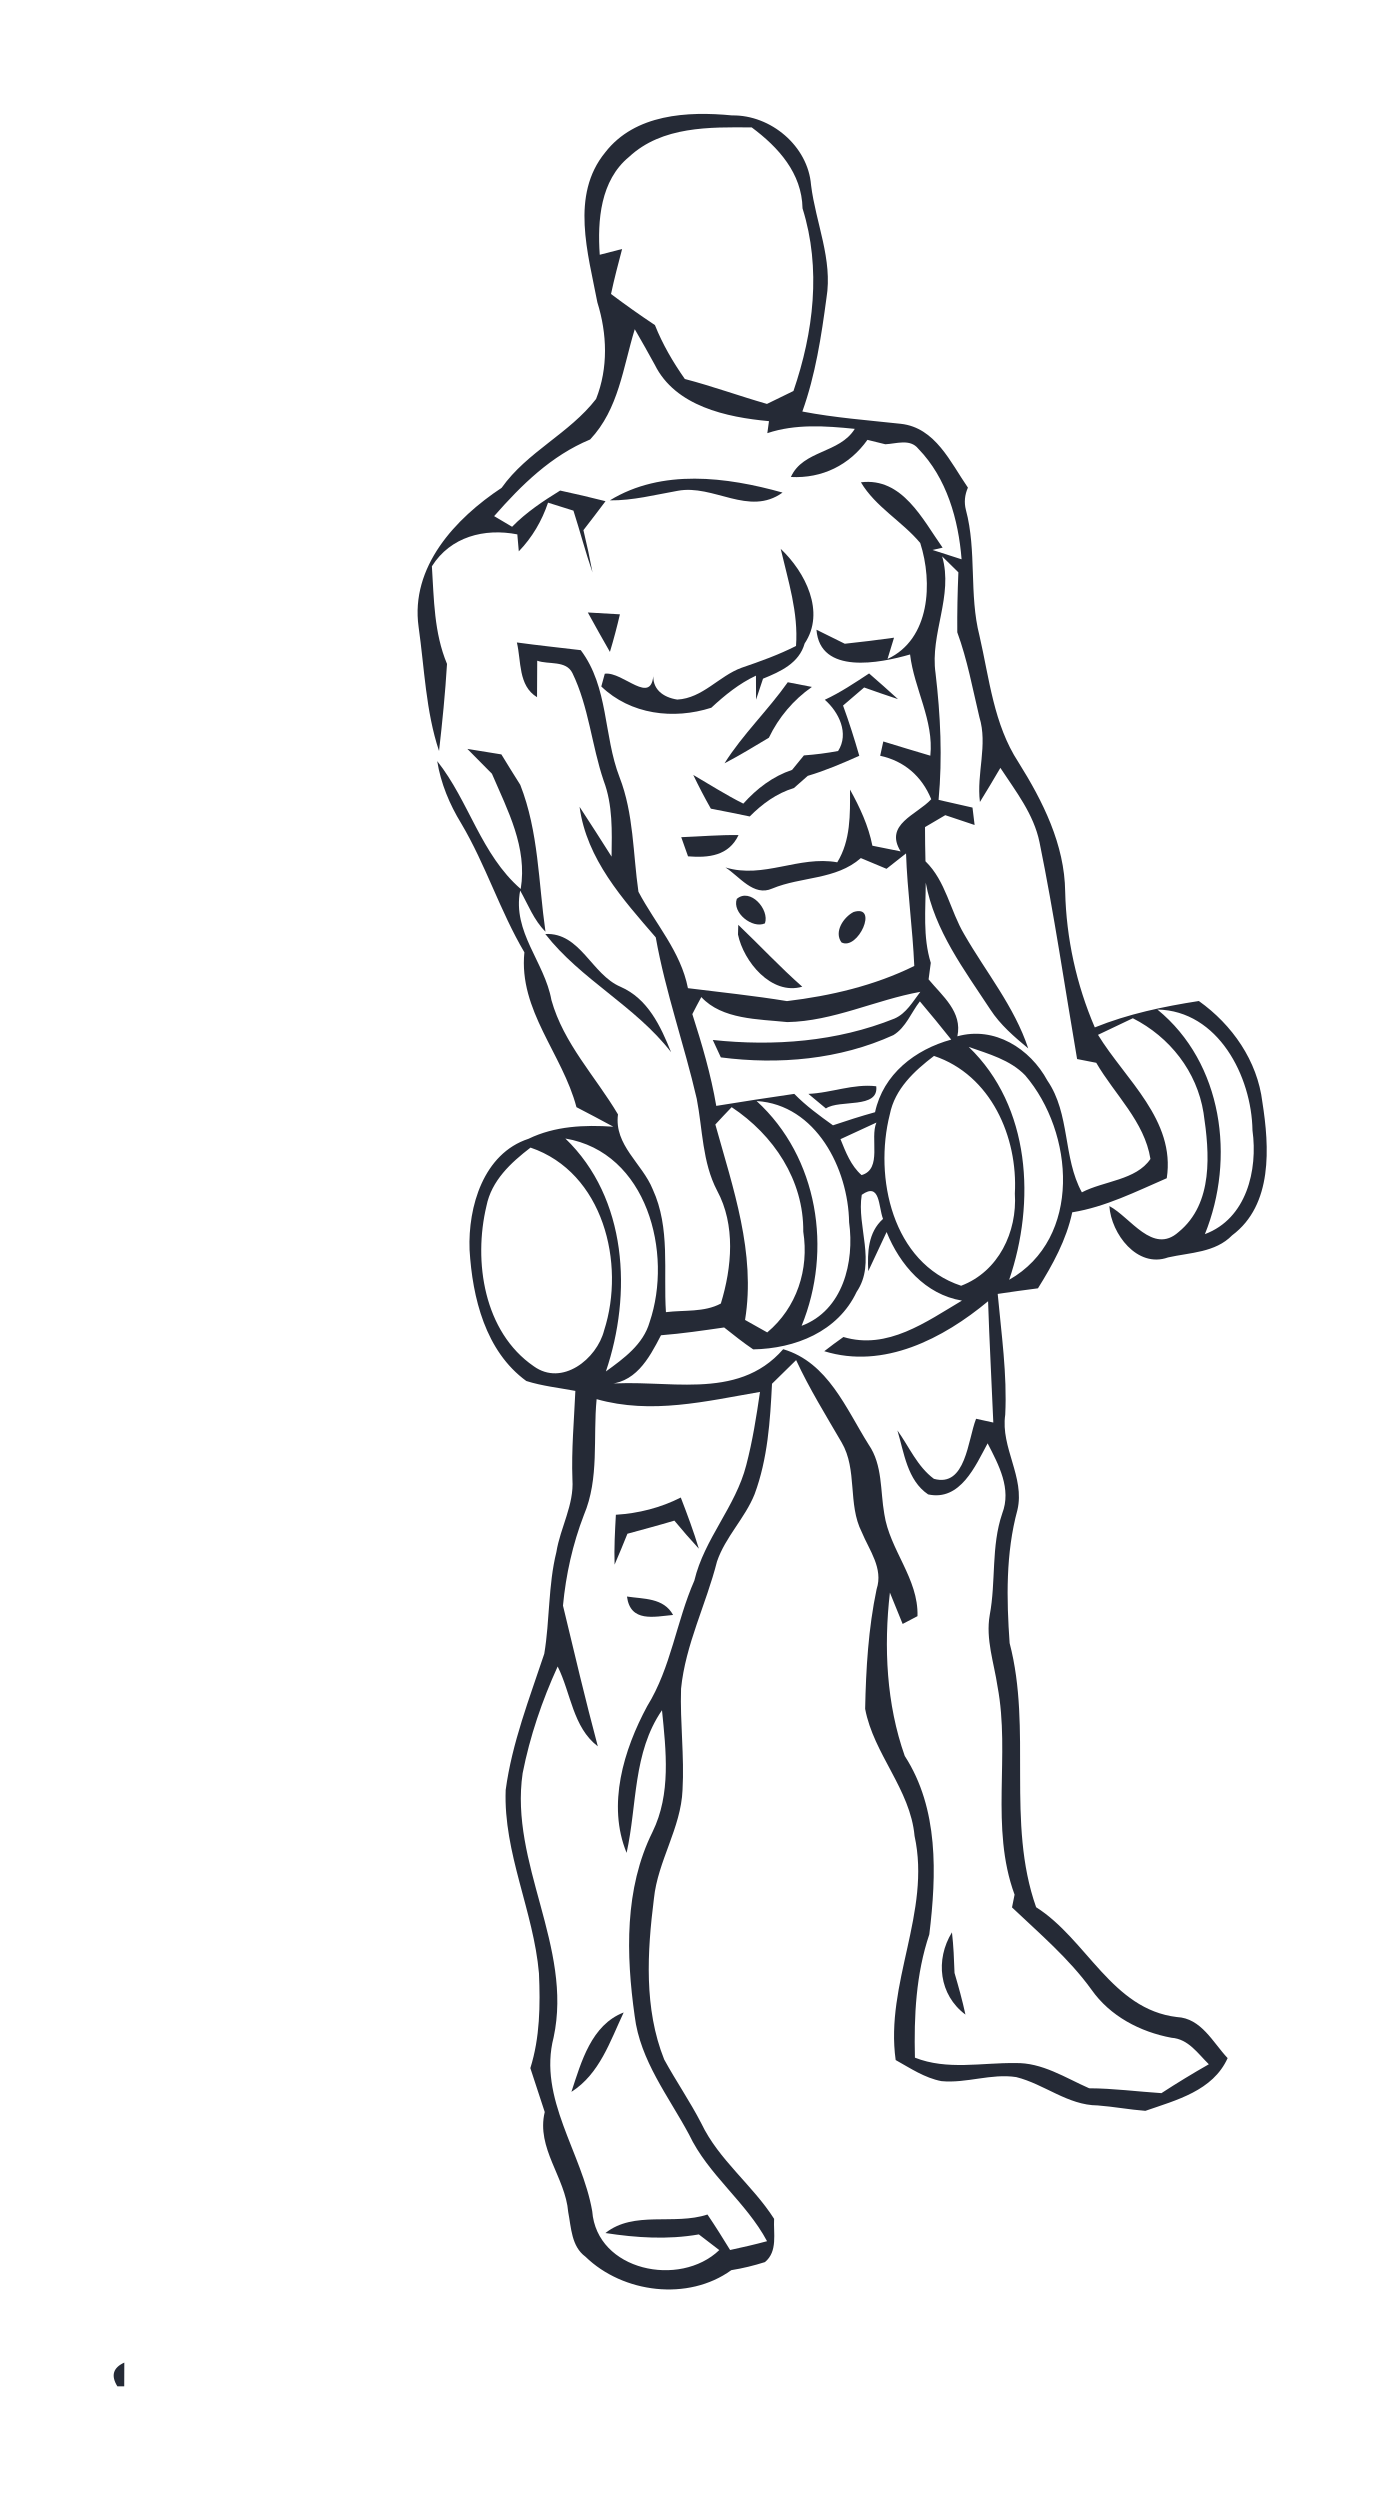
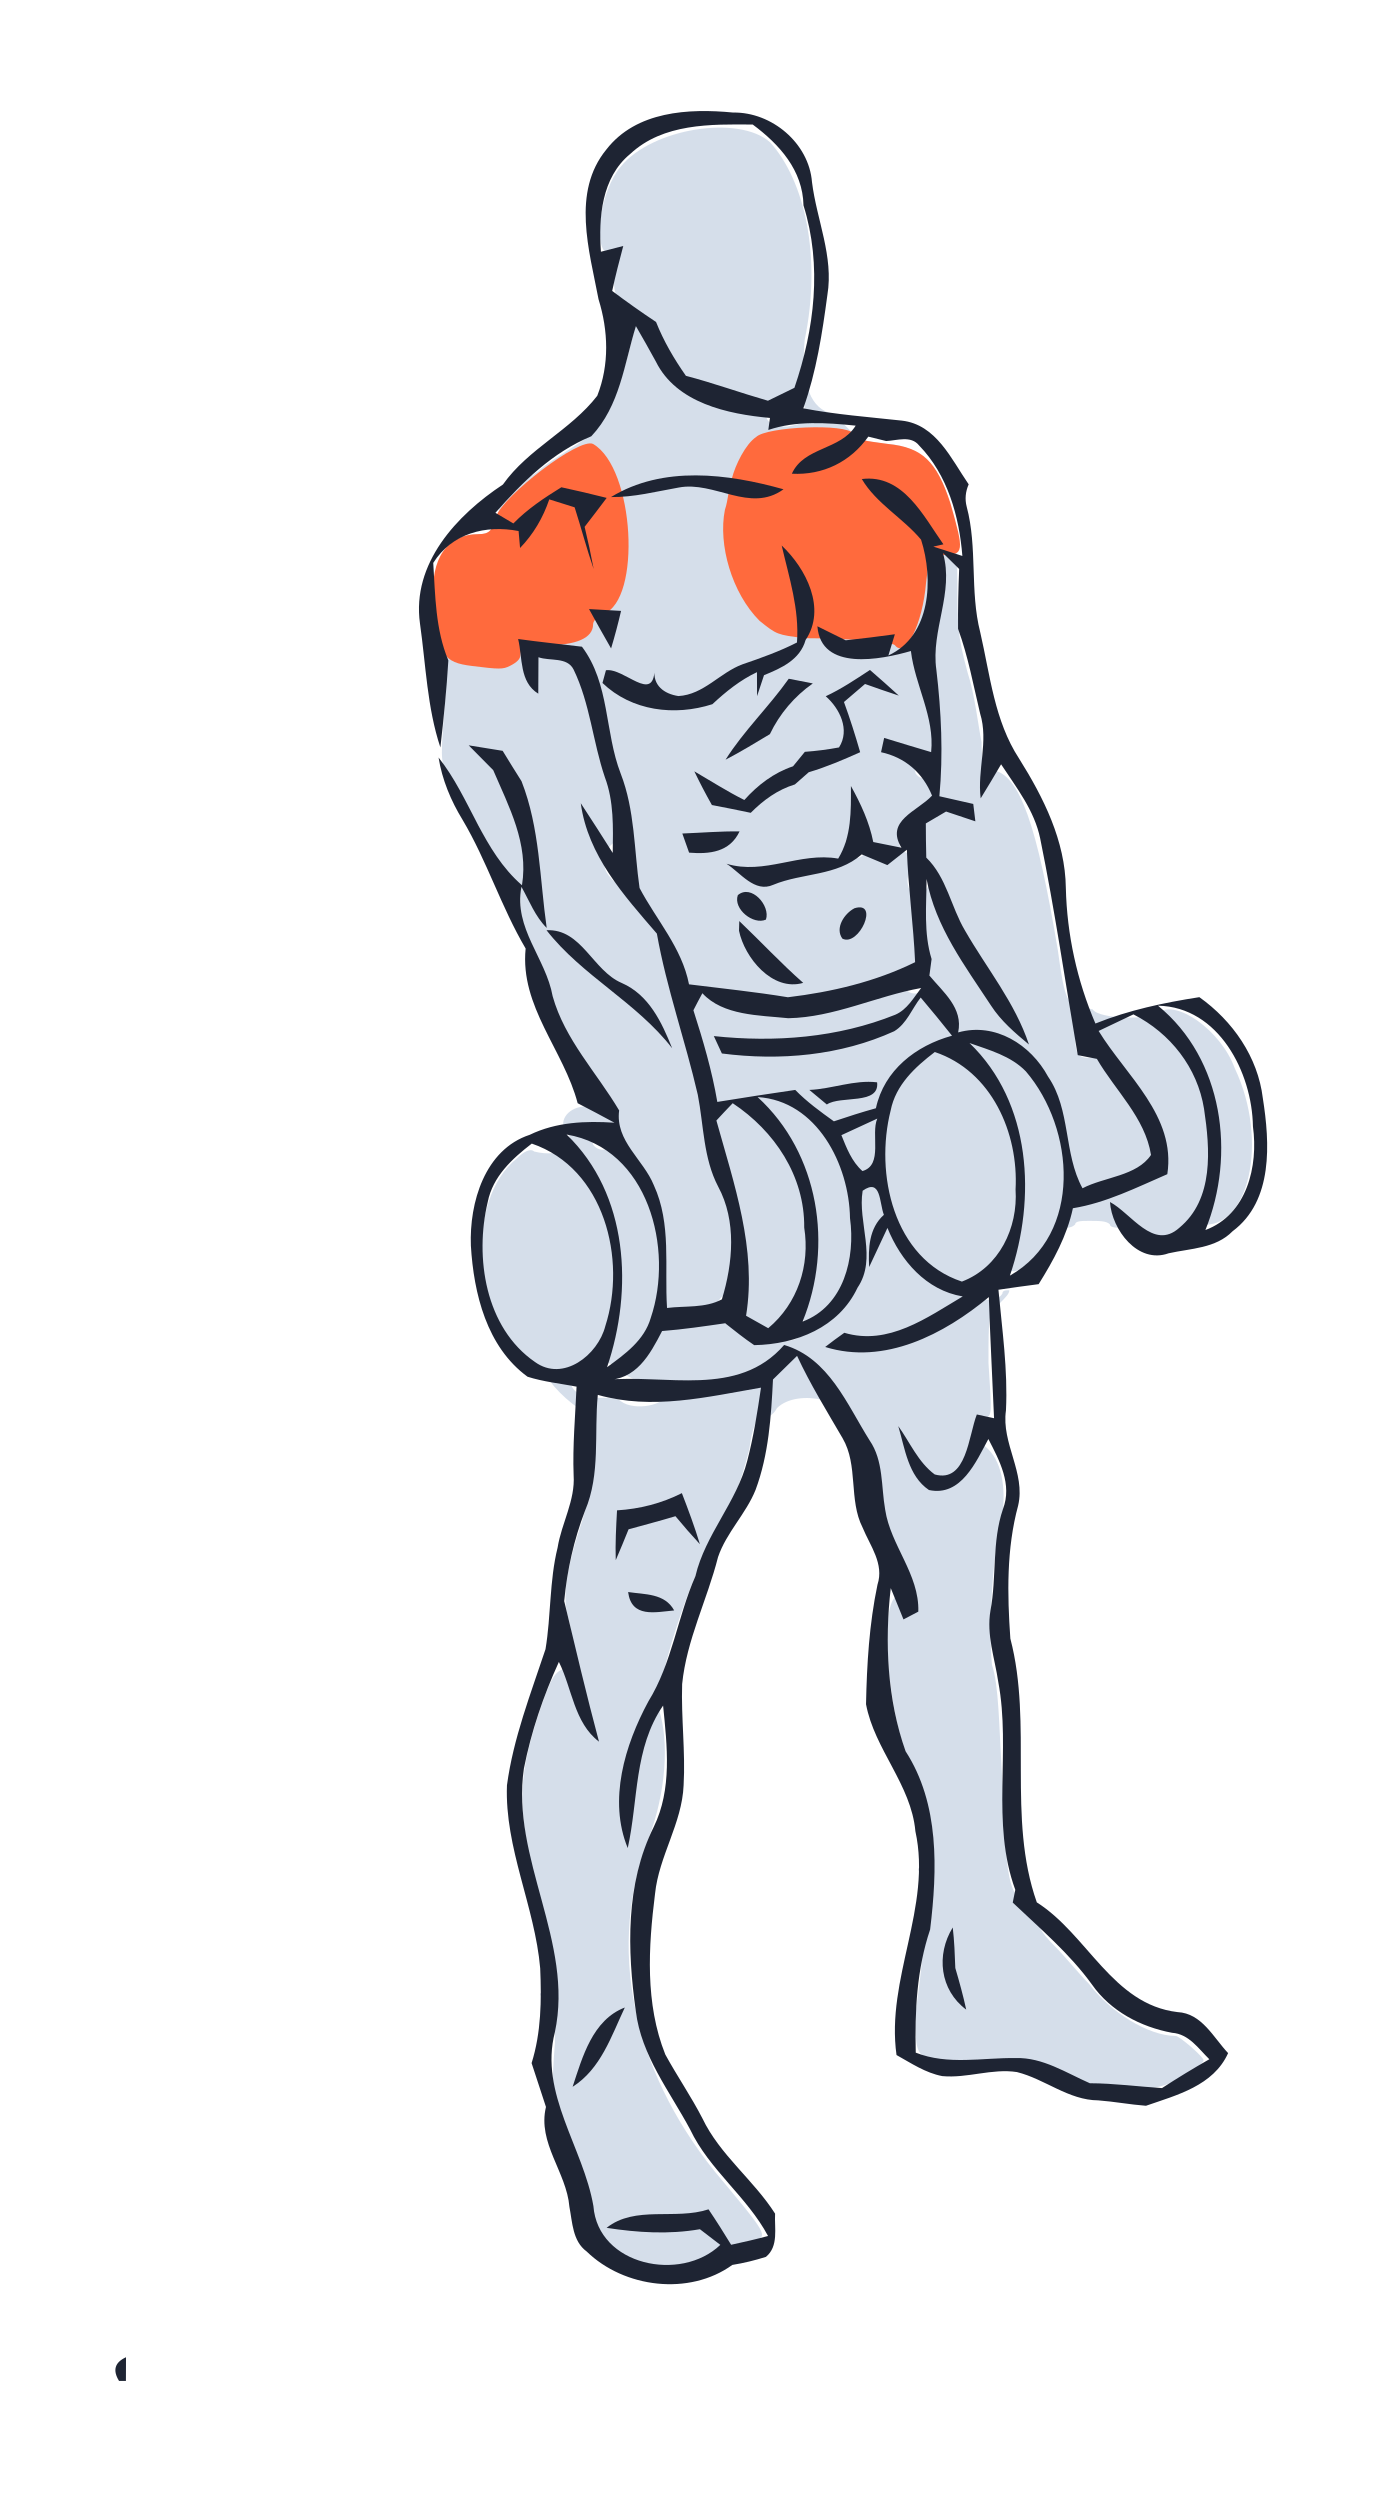
- <svg xmlns="http://www.w3.org/2000/svg" viewBox="-11.8 14.7 150.6 272.7">
-   <g fill="#252A36">
-     <path d="M54.22 31.32c3.25-4.19 8.98-4.5 13.84-4.03 4.21-.07 8.28 3.34 8.61 7.6.51 4.12 2.38 8.11 1.68 12.32-.56 4.18-1.2 8.39-2.63 12.38 3.55.68 7.16.95 10.75 1.34 3.77.42 5.41 4.21 7.31 6.96-.35.8-.43 1.61-.22 2.43 1.2 4.49.33 9.22 1.48 13.72 1.08 4.68 1.55 9.67 4.24 13.79 2.67 4.26 5.05 8.99 5.11 14.14.12 5.08 1.22 10.12 3.23 14.8 3.64-1.47 7.49-2.28 11.35-2.88 3.64 2.59 6.39 6.53 6.93 11.03.77 4.89 1.15 11.21-3.3 14.53-1.84 1.89-4.58 1.87-6.99 2.41-3.36 1.21-6.2-2.58-6.4-5.6 2.3 1.21 4.74 5.35 7.55 2.83 3.82-3.12 3.38-8.62 2.72-13.01-.72-4.5-3.68-8.26-7.71-10.31-.95.45-2.85 1.36-3.8 1.81 3 4.9 8.47 9.3 7.5 15.64-3.35 1.45-6.67 3.13-10.31 3.72-.64 3.01-2.13 5.71-3.74 8.29-1.47.19-2.93.39-4.39.61.4 4.38 1.04 8.76.82 13.18-.52 3.59 2.17 6.81 1.33 10.39-1.28 4.72-1.19 9.68-.85 14.52 2.47 9.43-.38 19.54 2.89 28.81 5.54 3.51 8.26 11.14 15.36 11.98 2.66.13 3.91 2.76 5.53 4.48-1.61 3.57-5.6 4.58-8.97 5.75-1.75-.13-3.47-.46-5.21-.59-3.25-.02-5.82-2.33-8.88-3.09-2.73-.42-5.42.7-8.16.44-1.83-.35-3.39-1.41-4.99-2.3-1.17-8.34 3.88-16.14 2.06-24.44-.46-5.1-4.47-8.94-5.39-13.87.09-4.38.35-8.76 1.25-13.05.75-2.28-.8-4.24-1.62-6.23-1.55-3.05-.45-6.8-2.19-9.77-1.72-2.96-3.53-5.88-4.97-8.99-.87.86-1.75 1.73-2.63 2.58-.2 4.07-.47 8.2-1.9 12.05-1.05 2.62-3.19 4.66-4.1 7.34-1.18 4.66-3.44 9.05-3.92 13.87-.12 3.69.37 7.36.16 11.05-.17 4.16-2.7 7.74-3.12 11.85-.73 5.82-1.1 11.99 1.12 17.55 1.29 2.36 2.82 4.58 4.05 6.97 1.91 4 5.57 6.7 7.94 10.41-.09 1.58.42 3.55-1 4.72-1.2.38-2.42.68-3.67.88-4.7 3.4-11.81 2.52-15.91-1.47-1.54-1.13-1.55-3.18-1.88-4.87-.31-3.8-3.51-6.97-2.56-10.91-.52-1.6-1.05-3.19-1.57-4.79 1.05-3.33 1.09-6.88.94-10.34-.58-6.77-3.89-13.13-3.63-20 .69-5.13 2.59-9.98 4.21-14.86.61-3.67.42-7.46 1.32-11.09.43-2.68 1.94-5.15 1.75-7.92-.12-3.22.18-6.44.32-9.66-1.79-.34-3.62-.53-5.35-1.08-4.46-3.25-5.88-9.09-6.19-14.31-.18-4.69 1.51-10.5 6.43-12.11 2.89-1.4 6.1-1.53 9.25-1.32-1.34-.72-2.67-1.44-4.02-2.13-1.52-5.8-6.32-10.56-5.68-16.89-2.66-4.51-4.22-9.56-6.89-14.06-1.28-2.09-2.23-4.38-2.62-6.8 3.49 4.4 4.76 10.17 9.11 13.95.74-4.55-1.42-8.56-3.14-12.57-.89-.91-1.79-1.81-2.68-2.71l3.71.6c.68 1.11 1.36 2.22 2.06 3.32 2.01 5.12 1.98 10.65 2.75 16.02-1.27-1.26-1.9-2.97-2.76-4.49-.87 4.54 2.66 7.77 3.41 11.95 1.32 4.73 4.82 8.35 7.26 12.47-.44 3.35 2.65 5.35 3.79 8.17 1.94 4.22 1.15 8.93 1.44 13.4 2-.25 4.16.04 5.99-.94 1.21-3.95 1.62-8.57-.41-12.32-1.62-3.1-1.57-6.67-2.22-10.02-1.36-5.9-3.41-11.63-4.47-17.6-3.61-4.18-7.54-8.53-8.31-14.24 1.19 1.8 2.33 3.61 3.49 5.43.04-2.78.14-5.62-.86-8.27-1.31-3.86-1.62-8.06-3.41-11.75-.7-1.42-2.6-.9-3.84-1.35 0 .99-.01 2.98-.02 3.98-2.07-1.26-1.71-3.93-2.2-5.97 2.32.32 4.65.56 6.97.84 3.05 4.06 2.47 9.31 4.23 13.86 1.55 3.98 1.46 8.32 2.06 12.49 1.84 3.49 4.62 6.52 5.4 10.52 3.6.45 7.21.82 10.8 1.41 4.77-.57 9.55-1.69 13.89-3.83-.18-4.1-.76-8.17-.9-12.28l-2.13 1.68c-.93-.39-1.86-.78-2.8-1.17-2.72 2.39-6.48 2-9.66 3.32-2.04.92-3.58-1.33-5.11-2.3 4.15 1.27 8.01-1.31 12.2-.56 1.47-2.4 1.4-5.22 1.39-7.93 1.07 1.93 2.01 3.94 2.44 6.12.77.16 2.31.47 3.08.62-1.82-2.96 1.75-3.97 3.34-5.69-1.02-2.5-2.94-4.17-5.57-4.74.08-.39.25-1.17.34-1.56 1.71.52 3.41 1.05 5.13 1.55.4-3.85-1.76-7.28-2.21-11.04-3.28.95-9.83 2.25-10.21-2.7.77.39 2.32 1.15 3.09 1.53 1.79-.19 3.58-.41 5.37-.66l-.71 2.32c4.66-2.16 4.95-8.35 3.57-12.65-1.98-2.37-4.89-3.94-6.47-6.62 4.52-.56 6.73 4.05 8.91 7.13l-1.1.25c.79.25 2.37.77 3.17 1.02-.34-4.33-1.62-8.87-4.72-12.06-.9-1.13-2.41-.54-3.6-.49l-1.95-.48c-1.95 2.75-4.94 4.23-8.35 4.05 1.33-2.95 5.3-2.55 6.97-5.25-3.18-.32-6.46-.56-9.54.47l.18-1.31c-4.61-.42-10.22-1.62-12.46-6.16-.71-1.3-1.44-2.59-2.18-3.87-1.28 4.17-1.75 8.72-4.87 12.03C48.33 64.4 45.08 67.6 42.1 71c.65.39 1.31.78 1.96 1.16 1.54-1.58 3.38-2.8 5.24-3.95 1.66.36 3.31.74 4.95 1.16-.79 1.06-1.6 2.11-2.41 3.16.37 1.53.7 3.06.99 4.61-.77-2.22-1.36-4.5-2.08-6.74-.7-.21-2.08-.65-2.77-.87-.67 1.99-1.73 3.8-3.19 5.31l-.16-1.85c-3.59-.7-7.29.25-9.32 3.48.23 3.61.23 7.25 1.65 10.65-.19 3.17-.51 6.34-.87 9.5-1.45-4.35-1.59-9.03-2.23-13.54-.91-6.55 4.01-11.83 9.06-15.17 2.78-3.93 7.39-5.92 10.3-9.69 1.34-3.39 1.21-7.11.14-10.54-1.01-5.33-2.97-11.69.86-16.36m2.6.49c-3.13 2.57-3.46 6.93-3.2 10.68.61-.16 1.83-.48 2.44-.63-.43 1.63-.86 3.26-1.21 4.91a100.8 100.8 0 004.79 3.39c.83 2.09 1.97 4.04 3.26 5.88 3.02.79 5.96 1.86 8.96 2.72.72-.35 2.17-1.06 2.89-1.41 2.19-6.39 3.05-13.37.99-19.92-.07-3.83-2.63-6.67-5.54-8.83-4.6-.04-9.78-.14-13.38 3.21m34.15 43.58c1.25 4.31-1.34 8.43-.72 12.75.54 4.58.76 9.21.33 13.81 1.24.28 2.47.55 3.7.84.06.48.18 1.42.23 1.9-1.07-.35-2.14-.71-3.2-1.07-.75.43-1.48.86-2.21 1.3 0 1.24.02 2.49.05 3.73 2.23 2.17 2.69 5.38 4.23 7.97 2.37 4.13 5.46 7.86 6.98 12.44-1.53-1.27-3.05-2.57-4.14-4.25-2.84-4.33-6.08-8.6-7.04-13.83-.01 2.92-.33 5.91.55 8.75l-.24 1.8c1.51 1.82 3.71 3.55 3.14 6.21 4.04-1.13 7.93 1.33 9.82 4.83 2.5 3.64 1.68 8.4 3.76 12.19 2.39-1.25 5.92-1.32 7.48-3.64-.64-4.07-3.91-7.04-5.91-10.49-.52-.1-1.56-.31-2.09-.41-1.35-7.89-2.5-15.81-4.1-23.65-.63-3.07-2.59-5.55-4.27-8.11-.73 1.25-1.47 2.49-2.23 3.72-.39-3.1.88-6.22-.06-9.26-.74-3.1-1.31-6.25-2.41-9.25-.02-2.18.03-4.36.12-6.54-.59-.58-1.19-1.16-1.77-1.74m-16.89 50.8c-3.16-.33-7.12-.27-9.38-2.73-.34.62-.66 1.23-.98 1.86 1.05 3.28 2.03 6.6 2.61 10.01 2.83-.47 5.67-.89 8.51-1.31 1.27 1.3 2.74 2.37 4.22 3.43 1.51-.51 3.04-1 4.59-1.43.89-4.15 4.37-6.84 8.31-7.92-1.12-1.41-2.26-2.8-3.42-4.17-.95 1.21-1.52 2.85-2.89 3.68-5.86 2.67-12.48 3.25-18.82 2.43-.22-.47-.66-1.42-.88-1.9 6.67.71 13.54.19 19.81-2.33 1.3-.56 2.01-1.86 2.83-2.92-4.88.88-9.51 3.21-14.51 3.3m40.37-1.37c7.14 5.83 8.52 16.26 5.18 24.5 4.54-1.69 5.79-6.97 5.19-11.32-.09-5.89-3.74-13.05-10.37-13.18m-20.58 4.08c6.77 6.51 7.3 16.95 4.41 25.4 7.98-4.54 7.09-16.06 1.75-22.3-1.64-1.7-4.01-2.34-6.16-3.1m-3.79.98c-2.16 1.65-4.27 3.6-4.82 6.38-1.74 6.87.27 16.21 7.78 18.69 4.08-1.55 6.13-5.86 5.86-10.06.34-6.17-2.61-12.93-8.82-15.01m-19.35 4.92c6.72 6.14 8.29 16.26 4.91 24.52 4.52-1.69 5.78-6.96 5.18-11.3-.09-5.83-3.6-12.82-10.09-13.22m-4.5 2.56c1.92 6.92 4.43 14.03 3.24 21.32.8.45 1.61.9 2.42 1.36 3.22-2.69 4.58-6.87 3.93-10.99.06-5.63-3.24-10.55-7.81-13.58-.6.62-1.19 1.25-1.78 1.89m13.65 1.6c.57 1.41 1.13 2.89 2.3 3.92 2.3-.66.88-4.03 1.62-5.73-1.3.61-2.61 1.21-3.92 1.81m-30.01-.07c6.77 6.52 7.29 16.95 4.42 25.41 1.95-1.42 4.07-2.94 4.77-5.38 2.56-7.53-.26-18.53-9.19-20.03m-3.8.99c-2.15 1.65-4.26 3.6-4.81 6.38-1.44 6.04-.28 13.73 5.16 17.47 3.08 2.23 6.88-.77 7.68-3.92 2.35-7.29-.09-17.23-8.03-19.93m36.13 5.15c-.57 3.45 1.62 7.38-.56 10.59-2.05 4.35-6.71 6.19-11.28 6.27-1.1-.74-2.13-1.57-3.17-2.39-2.29.33-4.58.67-6.89.85-1.34 2.6-2.85 5.39-6.2 5.34 6.58-.68 14.47 2.01 19.53-3.82 4.89 1.45 6.85 6.48 9.33 10.42 1.53 2.22 1.25 5.03 1.7 7.56.59 3.93 3.74 7.04 3.62 11.14-.41.21-1.22.64-1.62.85-.35-.85-1.04-2.57-1.39-3.42-.68 5.94-.38 12.16 1.62 17.82 3.72 5.75 3.47 12.93 2.68 19.46-1.46 4.33-1.68 8.91-1.57 13.45 3.51 1.39 7.28.54 10.93.59 2.94-.08 5.48 1.61 8.08 2.75 2.63.01 5.25.36 7.88.53 1.69-1.1 3.41-2.15 5.17-3.15-1.2-1.17-2.23-2.76-4.07-2.89-3.43-.64-6.71-2.36-8.74-5.26-2.45-3.39-5.65-6.1-8.66-8.96.07-.35.21-1.05.28-1.39-2.7-7.36-.44-15.18-1.86-22.71-.38-2.58-1.31-5.15-.85-7.79.69-3.67.14-7.48 1.36-11.07 1.04-2.7-.38-5.31-1.59-7.66-1.33 2.45-2.97 6.33-6.49 5.57-2.28-1.54-2.62-4.55-3.35-6.98 1.28 1.78 2.17 3.94 3.98 5.28 3.49.97 3.69-4.24 4.6-6.55.47.1 1.41.31 1.88.41-.18-4.41-.43-8.82-.57-13.23-4.88 4.06-11.39 7.46-17.87 5.45.68-.53 1.38-1.05 2.09-1.55 4.81 1.44 9.03-1.66 12.93-3.97-3.99-.66-6.78-3.91-8.22-7.48-.5 1.06-1.5 3.2-2 4.27-.1-2.05-.03-4.23 1.61-5.7-.51-1.32-.29-4.07-2.32-2.63m-28.92 22.29c-.41 4.22.31 8.63-1.39 12.64-1.22 3.17-1.96 6.49-2.28 9.88 1.23 5.13 2.44 10.26 3.8 15.35-2.73-2.08-2.93-5.82-4.38-8.71-1.7 3.72-3.03 7.63-3.82 11.64-1.44 9.84 5.49 18.95 3.38 28.81-1.72 6.66 3.11 12.59 4.21 18.97.5 6.51 9.55 8.37 13.86 4.24l-2.23-1.71c-3.39.59-6.8.37-10.19-.15 3.12-2.48 7.5-.82 11.13-2.02.86 1.27 1.67 2.56 2.47 3.87 1.35-.29 2.7-.6 4.03-.96-2.29-4.29-6.42-7.23-8.51-11.64-2.24-4.18-5.33-8.05-5.93-12.92-.94-6.68-1.13-13.89 1.95-20.09 2.03-4.14 1.47-8.85 1.03-13.27-3.19 4.63-2.7 10.32-3.86 15.56-2.15-5.23-.32-11.25 2.25-16.01 2.6-4.2 3.17-9.21 5.14-13.69 1.08-4.56 4.51-8.07 5.66-12.59.69-2.63 1.11-5.31 1.5-7.99-5.91 1.02-11.85 2.48-17.82.79z" />
-     <path d="M54.72 69.28c5.67-3.47 12.74-2.56 18.84-.85-3.66 2.65-7.53-.94-11.45-.19-2.45.43-4.88 1.07-7.39 1.04zM73.36 74.57c2.67 2.52 4.91 6.89 2.61 10.32-.6 2.15-2.64 3.07-4.54 3.84-.25.76-.51 1.52-.76 2.29 0-.66-.01-1.97-.01-2.62-1.83.86-3.4 2.13-4.87 3.5-4.12 1.32-8.81.75-12-2.32.09-.35.28-1.04.38-1.39 1.98-.28 5.18 3.64 5.31-.05-.2 1.71 1.03 2.63 2.6 2.87 2.77-.15 4.54-2.57 7.01-3.47 2.02-.69 4.04-1.41 5.94-2.38.27-3.64-.86-7.1-1.67-10.59zM52.32 81.51c1.17.06 2.34.13 3.5.2-.32 1.38-.68 2.74-1.09 4.1-.82-1.43-1.62-2.86-2.41-4.3zM78.17 91.03c1.7-.79 3.26-1.84 4.83-2.87 1.06.92 2.11 1.85 3.15 2.8-1.24-.41-2.47-.83-3.69-1.27-.77.66-1.53 1.32-2.3 1.97.66 1.8 1.24 3.64 1.77 5.48-1.83.82-3.69 1.62-5.62 2.19-.38.33-1.13 1-1.51 1.33-1.88.57-3.45 1.72-4.82 3.1-1.42-.3-2.83-.58-4.24-.85-.68-1.2-1.32-2.43-1.92-3.68 1.82 1.06 3.58 2.19 5.46 3.13 1.47-1.64 3.22-2.98 5.32-3.68.32-.4.97-1.19 1.29-1.58 1.25-.09 2.5-.25 3.73-.48 1.23-1.92.08-4.25-1.45-5.59z" />
-     <path d="M74.13 89.12c.66.13 1.97.38 2.63.51a14.302 14.302 0 00-4.69 5.54c-1.6.96-3.19 1.93-4.84 2.79 1.99-3.16 4.74-5.78 6.9-8.84zM82.38 96.38c.26.26.26.26 0 0zM62.51 106.02c2.08-.08 4.17-.26 6.25-.23-1.07 2.27-3.27 2.5-5.51 2.32-.18-.52-.56-1.57-.74-2.09zM68.57 112.75c1.46-1.25 3.59 1.15 3.07 2.67-1.36.62-3.6-1.15-3.07-2.67zM81.31 114.18c2.78-.86.48 4.24-1.32 3.32-.85-1.16.23-2.76 1.32-3.32zM47.68 116.58c3.84-.18 5.03 4.41 8.21 5.76 2.98 1.3 4.37 4.29 5.51 7.13-3.9-5.04-9.84-7.91-13.72-12.89zM68.7 116.64l.03-1.06c2.34 2.23 4.55 4.61 6.98 6.75-3.38.98-6.41-2.77-7.01-5.69zM76.38 134.02c2.47-.1 4.91-1.13 7.4-.83.3 2.51-4.02 1.41-5.49 2.42-.64-.53-1.28-1.06-1.91-1.59zM55.38 179.93c2.47-.15 4.87-.76 7.08-1.88.71 1.84 1.4 3.69 1.97 5.58-.92-1-1.81-2.02-2.67-3.06-1.7.51-3.41.96-5.12 1.43-.45 1.13-.92 2.25-1.4 3.37-.06-1.82.04-3.63.14-5.44zM56.59 188.85c1.82.28 4 .12 5.03 2.01-2.07.19-4.66.85-5.03-2.01zM93.51 234.45c-2.88-2.14-3.31-5.99-1.47-8.97.17 1.47.23 2.95.28 4.43.44 1.5.86 3.01 1.19 4.54zM50.53 242.88c1.07-3.25 2.17-7.3 5.7-8.66-1.48 3.13-2.61 6.69-5.7 8.66zM1 275c-.72-1.17-.47-2.03.76-2.59 0 .65-.01 1.94-.01 2.59H1z" />
+ <svg xmlns="http://www.w3.org/2000/svg" viewBox="-12 15 151 273" class="ekd">
+   <g transform="translate(-12 15) scale(0.37875)">
+     <path class="b" fill="#D5DEEA" d="M186 653C179 651 173 646 171 640C170 634 167 624 163 613C159 602 159 602 160 589C160 577 160 577 158 576C155 576 155 574 158 574C161 573 161 567 156 550C149 522 149 514 155 495C159 483 160 482 163 481C165 480 166 476 164 467C162 461 163 453 168 438C172 424 173 408 169 407C167 407 159 400 158 397C158 396 155 394 153 392C136 380 134 346 149 334C151 332 153 331 154 332C162 334 167 330 163 326C161 323 164 319 169 319C174 318 174 315 168 306C165 301 161 293 159 288C157 282 154 275 153 272C151 268 150 264 150 261C150 256 150 255 146 252C144 249 140 243 138 238C135 234 131 227 130 225C127 220 127 220 128 206C129 194 129 191 127 186C122 168 126 154 138 154C142 154 143 152 144 146C144 141 145 140 148 140C149 140 152 138 155 136C157 134 162 131 165 129C173 124 176 120 180 106C184 92 184 91 180 88C177 85 177 84 177 79C177 75 177 74 175 73C171 71 173 55 179 48C188 37 213 33 222 41C232 52 237 74 232 98C231 109 233 117 239 119C240 119 242 121 244 123C248 127 248 127 256 128C270 129 276 141 276 167C276 180 276 183 279 194C281 200 282 209 283 214C283 221 284 222 286 222C294 223 299 238 305 274C307 289 308 290 312 290C313 290 314 291 315 291C317 294 332 294 334 292C339 288 352 297 356 308C366 329 360 355 346 353C343 353 341 353 340 354C337 357 334 357 331 356C329 355 326 354 324 354C322 354 320 354 320 353C319 352 317 352 314 352C312 352 310 352 310 353C309 354 308 354 306 354C305 354 303 355 302 358C297 364 293 368 291 366C287 364 280 367 281 372C282 375 287 376 289 373C289 372 290 372 291 372C291 373 290 374 288 376C285 379 285 379 285 393C286 408 286 408 284 409C280 410 280 413 284 417C289 421 290 429 289 437C286 448 285 470 286 480C288 486 288 497 289 514C290 542 291 547 296 548C298 548 299 549 299 552C299 555 300 557 304 561C307 564 311 569 314 572C320 580 331 587 339 587C340 587 347 593 347 594C347 595 344 597 341 599C332 604 318 604 306 598C300 595 299 595 284 595C263 594 264 595 264 580C265 573 266 565 266 562C269 552 270 541 267 540C264 540 264 538 267 538C271 537 269 521 263 510C256 496 253 461 259 460C263 459 263 456 259 447C256 441 255 436 254 430C253 420 251 416 248 415C247 414 246 413 246 411C246 404 230 400 224 406C223 408 221 409 220 409C218 409 217 411 216 418C215 422 213 429 211 433C209 436 207 441 207 442C207 445 206 446 205 447C201 448 188 488 190 493C193 502 192 517 187 530C175 561 182 596 206 626C221 644 222 645 217 646C215 647 214 648 213 648C213 649 211 649 210 649C208 649 205 650 203 651C198 653 191 654 186 653ZM192 402C192 399 191 398 186 398C183 398 181 397 180 396C179 393 170 391 167 394C162 398 165 403 172 403C175 403 178 403 179 404C183 407 192 405 192 402ZM232 382C232 380 231 380 229 380C225 380 224 382 225 385C227 388 232 386 232 382ZM214 378C214 373 212 371 208 374C205 377 207 382 211 382C214 382 214 381 214 378ZM178 328C178 325 177 324 175 324C171 324 170 327 171 330C173 333 178 331 178 328ZM316 300C316 295 311 294 310 299C310 304 311 305 314 305C316 305 316 304 316 300ZM268 282C268 280 267 280 265 280C261 280 260 282 261 285C263 288 268 286 268 282ZM268 254C268 251 268 250 266 250C262 250 261 253 262 256C264 259 268 257 268 254ZM182 248C182 243 182 242 180 242C175 242 172 249 176 253C179 257 182 255 182 248ZM250 244C250 241 250 240 248 240C244 240 243 243 244 246C246 249 250 247 250 244ZM266 242C266 236 260 235 259 240C259 245 260 246 263 246C266 246 266 245 266 242ZM270 220C270 218 270 218 268 218C264 218 263 220 264 223C266 226 270 224 270 220ZM232 118C232 114 227 112 223 116C219 120 221 123 227 123C232 122 232 122 232 118Z" />
+     <path class="m m-delts" fill="#FF6A3D" d="M136 192C128 191 126 189 125 173C124 161 129 154 138 154C141 154 142 153 143 149C145 143 167 126 171 128C183 135 185 173 174 177C172 178 171 179 171 180C171 184 166 186 158 186C151 186 150 187 150 189C150 190 149 191 147 192C145 193 144 193 136 192ZM258 186C257 185 243 184 232 184C224 183 224 183 219 179C211 171 207 157 209 147C210 144 210 141 211 138C212 134 215 128 218 126C221 123 244 122 246 125C247 127 249 127 256 128C266 129 270 133 274 145C278 159 278 160 272 160C268 160 268 160 267 168C266 180 261 190 258 186Z" />
+   </g>
+   <g class="l">
+     <g fill="#1E2433">
+       <path d="M54.22 31.32c3.25-4.19 8.98-4.5 13.84-4.03 4.21-.07 8.28 3.34 8.61 7.6.51 4.12 2.38 8.11 1.68 12.32-.56 4.18-1.2 8.39-2.63 12.38 3.55.68 7.16.95 10.75 1.34 3.77.42 5.41 4.21 7.31 6.96-.35.8-.43 1.61-.22 2.43 1.2 4.49.33 9.22 1.48 13.72 1.08 4.68 1.55 9.67 4.24 13.79 2.67 4.26 5.05 8.99 5.11 14.14.12 5.08 1.22 10.12 3.23 14.8 3.64-1.47 7.49-2.28 11.35-2.88 3.64 2.59 6.39 6.53 6.93 11.03.77 4.89 1.15 11.21-3.3 14.53-1.84 1.89-4.58 1.87-6.99 2.41-3.36 1.21-6.2-2.58-6.4-5.6 2.3 1.21 4.74 5.35 7.55 2.83 3.82-3.12 3.38-8.62 2.72-13.01-.72-4.5-3.68-8.26-7.71-10.31-.95.45-2.85 1.36-3.8 1.81 3 4.9 8.47 9.3 7.5 15.64-3.35 1.45-6.67 3.13-10.31 3.72-.64 3.01-2.13 5.71-3.74 8.29-1.47.19-2.93.39-4.39.61.4 4.38 1.04 8.76.82 13.18-.52 3.59 2.17 6.81 1.33 10.39-1.28 4.72-1.19 9.68-.85 14.52 2.47 9.43-.38 19.54 2.89 28.81 5.54 3.51 8.26 11.14 15.36 11.98 2.66.13 3.91 2.76 5.53 4.48-1.61 3.57-5.6 4.58-8.97 5.75-1.75-.13-3.47-.46-5.21-.59-3.25-.02-5.82-2.33-8.88-3.09-2.73-.42-5.42.7-8.16.44-1.83-.35-3.39-1.41-4.99-2.3-1.17-8.34 3.88-16.14 2.06-24.44-.46-5.1-4.47-8.94-5.39-13.87.09-4.38.35-8.76 1.25-13.05.75-2.28-.8-4.24-1.62-6.23-1.55-3.05-.45-6.8-2.19-9.77-1.72-2.96-3.53-5.88-4.97-8.99-.87.86-1.75 1.73-2.63 2.58-.2 4.07-.47 8.2-1.9 12.05-1.05 2.62-3.19 4.66-4.1 7.34-1.18 4.66-3.44 9.05-3.92 13.87-.12 3.69.37 7.36.16 11.05-.17 4.16-2.7 7.74-3.12 11.85-.73 5.82-1.1 11.99 1.12 17.55 1.29 2.36 2.82 4.58 4.05 6.97 1.91 4 5.57 6.7 7.94 10.41-.09 1.58.42 3.55-1 4.72-1.2.38-2.42.68-3.67.88-4.7 3.4-11.81 2.52-15.91-1.47-1.54-1.13-1.55-3.18-1.88-4.87-.31-3.8-3.51-6.97-2.56-10.91-.52-1.6-1.05-3.19-1.57-4.79 1.05-3.33 1.09-6.88.94-10.34-.58-6.77-3.89-13.13-3.63-20 .69-5.13 2.59-9.98 4.21-14.86.61-3.67.42-7.46 1.32-11.09.43-2.68 1.94-5.15 1.75-7.92-.12-3.22.18-6.44.32-9.66-1.79-.34-3.62-.53-5.35-1.08-4.46-3.25-5.88-9.09-6.19-14.31-.18-4.69 1.51-10.5 6.43-12.11 2.89-1.4 6.1-1.53 9.25-1.32-1.34-.72-2.67-1.44-4.02-2.13-1.52-5.8-6.32-10.56-5.68-16.89-2.66-4.51-4.22-9.56-6.89-14.06-1.28-2.09-2.23-4.38-2.62-6.8 3.49 4.4 4.76 10.17 9.11 13.95.74-4.55-1.42-8.56-3.14-12.57-.89-.91-1.79-1.81-2.68-2.71l3.71.6c.68 1.11 1.36 2.22 2.06 3.32 2.01 5.12 1.98 10.65 2.75 16.02-1.27-1.26-1.9-2.97-2.76-4.49-.87 4.54 2.66 7.77 3.41 11.95 1.32 4.73 4.82 8.35 7.26 12.47-.44 3.35 2.65 5.35 3.79 8.17 1.94 4.22 1.15 8.93 1.44 13.4 2-.25 4.16.04 5.99-.94 1.21-3.95 1.62-8.57-.41-12.32-1.62-3.1-1.57-6.67-2.22-10.02-1.36-5.9-3.41-11.63-4.47-17.6-3.61-4.18-7.54-8.53-8.31-14.24 1.19 1.8 2.33 3.61 3.49 5.43.04-2.78.14-5.62-.86-8.27-1.31-3.86-1.62-8.06-3.41-11.75-.7-1.42-2.6-.9-3.84-1.35 0 .99-.01 2.98-.02 3.98-2.07-1.26-1.71-3.93-2.2-5.97 2.32.32 4.65.56 6.97.84 3.05 4.06 2.47 9.31 4.23 13.86 1.55 3.98 1.46 8.32 2.06 12.49 1.84 3.49 4.62 6.52 5.4 10.52 3.6.45 7.21.82 10.8 1.41 4.77-.57 9.55-1.69 13.89-3.83-.18-4.1-.76-8.17-.9-12.28l-2.13 1.68c-.93-.39-1.86-.78-2.8-1.17-2.72 2.39-6.48 2-9.66 3.32-2.04.92-3.58-1.33-5.11-2.3 4.15 1.27 8.01-1.31 12.2-.56 1.47-2.4 1.4-5.22 1.39-7.93 1.07 1.93 2.01 3.94 2.44 6.12.77.16 2.31.47 3.08.62-1.82-2.96 1.75-3.97 3.34-5.69-1.02-2.5-2.94-4.17-5.57-4.74.08-.39.25-1.17.34-1.56 1.71.52 3.41 1.05 5.13 1.55.4-3.85-1.76-7.28-2.21-11.04-3.28.95-9.83 2.25-10.21-2.7.77.39 2.32 1.15 3.09 1.53 1.79-.19 3.58-.41 5.37-.66l-.71 2.32c4.66-2.16 4.95-8.35 3.57-12.65-1.98-2.37-4.89-3.94-6.47-6.62 4.52-.56 6.73 4.05 8.91 7.13l-1.1.25c.79.25 2.37.77 3.17 1.02-.34-4.33-1.62-8.87-4.72-12.06-.9-1.13-2.41-.54-3.6-.49l-1.95-.48c-1.95 2.75-4.94 4.23-8.35 4.05 1.33-2.95 5.3-2.55 6.97-5.25-3.18-.32-6.46-.56-9.54.47l.18-1.31c-4.61-.42-10.22-1.62-12.46-6.16-.71-1.3-1.44-2.59-2.18-3.87-1.28 4.17-1.75 8.72-4.87 12.03C48.33 64.4 45.08 67.6 42.1 71c.65.39 1.31.78 1.96 1.16 1.54-1.58 3.38-2.8 5.24-3.95 1.66.36 3.31.74 4.95 1.16-.79 1.06-1.6 2.11-2.41 3.16.37 1.53.7 3.06.99 4.61-.77-2.22-1.36-4.5-2.08-6.74-.7-.21-2.08-.65-2.77-.87-.67 1.99-1.73 3.8-3.19 5.31l-.16-1.85c-3.59-.7-7.29.25-9.32 3.48.23 3.61.23 7.25 1.65 10.65-.19 3.17-.51 6.34-.87 9.5-1.45-4.35-1.59-9.03-2.23-13.54-.91-6.55 4.01-11.83 9.06-15.17 2.78-3.93 7.39-5.92 10.3-9.69 1.34-3.39 1.21-7.11.14-10.54-1.01-5.33-2.97-11.69.86-16.36m2.6.49c-3.13 2.57-3.46 6.93-3.2 10.68.61-.16 1.83-.48 2.44-.63-.43 1.63-.86 3.26-1.21 4.91a100.8 100.8 0 004.79 3.39c.83 2.09 1.97 4.04 3.26 5.88 3.02.79 5.96 1.86 8.96 2.72.72-.35 2.17-1.06 2.89-1.41 2.19-6.39 3.05-13.37.99-19.92-.07-3.83-2.63-6.67-5.54-8.83-4.6-.04-9.78-.14-13.38 3.21m34.15 43.58c1.25 4.31-1.34 8.43-.72 12.75.54 4.58.76 9.21.33 13.81 1.24.28 2.47.55 3.7.84.06.48.18 1.42.23 1.9-1.07-.35-2.14-.71-3.2-1.07-.75.43-1.48.86-2.21 1.3 0 1.24.02 2.49.05 3.73 2.23 2.17 2.69 5.38 4.23 7.97 2.37 4.13 5.46 7.86 6.98 12.44-1.53-1.27-3.05-2.57-4.14-4.25-2.84-4.33-6.08-8.6-7.04-13.83-.01 2.92-.33 5.91.55 8.75l-.24 1.8c1.51 1.82 3.71 3.55 3.14 6.21 4.04-1.13 7.93 1.33 9.82 4.83 2.5 3.64 1.68 8.4 3.76 12.19 2.39-1.25 5.92-1.32 7.48-3.64-.64-4.07-3.91-7.04-5.91-10.49-.52-.1-1.56-.31-2.09-.41-1.35-7.89-2.5-15.81-4.1-23.65-.63-3.07-2.59-5.55-4.27-8.11-.73 1.25-1.47 2.49-2.23 3.72-.39-3.1.88-6.22-.06-9.26-.74-3.1-1.31-6.25-2.41-9.25-.02-2.18.03-4.36.12-6.54-.59-.58-1.19-1.16-1.77-1.74m-16.89 50.8c-3.16-.33-7.12-.27-9.38-2.73-.34.62-.66 1.23-.98 1.86 1.05 3.28 2.03 6.6 2.61 10.01 2.83-.47 5.67-.89 8.51-1.31 1.27 1.3 2.74 2.37 4.22 3.43 1.51-.51 3.04-1 4.59-1.43.89-4.15 4.37-6.84 8.31-7.92-1.12-1.41-2.26-2.8-3.42-4.17-.95 1.21-1.52 2.85-2.89 3.68-5.86 2.67-12.48 3.25-18.82 2.43-.22-.47-.66-1.42-.88-1.9 6.67.71 13.54.19 19.81-2.33 1.3-.56 2.01-1.86 2.83-2.92-4.88.88-9.51 3.21-14.51 3.3m40.37-1.37c7.14 5.83 8.52 16.26 5.18 24.5 4.54-1.69 5.79-6.97 5.19-11.32-.09-5.89-3.74-13.05-10.37-13.18m-20.58 4.08c6.77 6.51 7.3 16.95 4.41 25.4 7.98-4.54 7.09-16.06 1.75-22.3-1.64-1.7-4.01-2.34-6.16-3.1m-3.79.98c-2.16 1.65-4.27 3.6-4.82 6.38-1.74 6.87.27 16.21 7.78 18.69 4.08-1.55 6.13-5.86 5.86-10.06.34-6.17-2.61-12.93-8.82-15.01m-19.35 4.92c6.72 6.14 8.29 16.26 4.91 24.52 4.52-1.69 5.78-6.96 5.18-11.3-.09-5.83-3.6-12.82-10.09-13.22m-4.5 2.56c1.92 6.92 4.43 14.03 3.24 21.32.8.45 1.61.9 2.42 1.36 3.22-2.69 4.58-6.87 3.93-10.99.06-5.63-3.24-10.55-7.81-13.58-.6.62-1.19 1.25-1.78 1.89m13.65 1.6c.57 1.41 1.13 2.89 2.3 3.92 2.3-.66.88-4.03 1.62-5.73-1.3.61-2.61 1.21-3.92 1.81m-30.01-.07c6.77 6.52 7.29 16.95 4.42 25.41 1.95-1.42 4.07-2.94 4.77-5.38 2.56-7.53-.26-18.53-9.19-20.03m-3.8.99c-2.15 1.65-4.26 3.6-4.81 6.38-1.44 6.04-.28 13.73 5.16 17.47 3.08 2.23 6.88-.77 7.68-3.92 2.35-7.29-.09-17.23-8.03-19.93m36.13 5.15c-.57 3.45 1.62 7.38-.56 10.59-2.05 4.35-6.71 6.19-11.28 6.27-1.1-.74-2.13-1.57-3.17-2.39-2.29.33-4.58.67-6.89.85-1.34 2.6-2.85 5.39-6.2 5.34 6.58-.68 14.47 2.01 19.53-3.82 4.89 1.45 6.85 6.48 9.33 10.42 1.53 2.22 1.25 5.03 1.7 7.56.59 3.93 3.74 7.04 3.62 11.14-.41.21-1.22.64-1.62.85-.35-.85-1.04-2.57-1.39-3.42-.68 5.94-.38 12.16 1.62 17.82 3.72 5.75 3.47 12.93 2.68 19.46-1.46 4.33-1.68 8.91-1.57 13.45 3.51 1.39 7.28.54 10.93.59 2.94-.08 5.48 1.61 8.08 2.75 2.63.01 5.25.36 7.88.53 1.69-1.1 3.41-2.15 5.17-3.15-1.2-1.17-2.23-2.76-4.07-2.89-3.43-.64-6.71-2.36-8.74-5.26-2.45-3.39-5.65-6.1-8.66-8.96.07-.35.21-1.05.28-1.39-2.7-7.36-.44-15.18-1.86-22.71-.38-2.58-1.31-5.15-.85-7.79.69-3.67.14-7.48 1.36-11.07 1.04-2.7-.38-5.31-1.59-7.66-1.33 2.45-2.97 6.33-6.49 5.57-2.28-1.54-2.62-4.55-3.35-6.98 1.28 1.78 2.17 3.94 3.98 5.28 3.49.97 3.69-4.24 4.6-6.55.47.1 1.41.31 1.88.41-.18-4.41-.43-8.82-.57-13.23-4.88 4.06-11.39 7.46-17.87 5.45.68-.53 1.38-1.05 2.09-1.55 4.81 1.44 9.03-1.66 12.93-3.97-3.99-.66-6.78-3.91-8.22-7.48-.5 1.06-1.5 3.2-2 4.27-.1-2.05-.03-4.23 1.61-5.7-.51-1.32-.29-4.07-2.32-2.63m-28.92 22.29c-.41 4.22.31 8.63-1.39 12.64-1.22 3.17-1.96 6.49-2.28 9.88 1.23 5.13 2.44 10.26 3.8 15.35-2.73-2.08-2.93-5.82-4.38-8.71-1.7 3.72-3.03 7.63-3.82 11.64-1.44 9.84 5.49 18.95 3.38 28.81-1.72 6.66 3.11 12.59 4.21 18.97.5 6.51 9.55 8.37 13.86 4.24l-2.23-1.71c-3.39.59-6.8.37-10.19-.15 3.12-2.48 7.5-.82 11.13-2.02.86 1.27 1.67 2.56 2.47 3.87 1.35-.29 2.7-.6 4.03-.96-2.29-4.29-6.42-7.23-8.51-11.64-2.24-4.18-5.33-8.05-5.93-12.92-.94-6.68-1.13-13.89 1.95-20.09 2.03-4.14 1.47-8.85 1.03-13.27-3.19 4.63-2.7 10.32-3.86 15.56-2.15-5.23-.32-11.25 2.25-16.01 2.6-4.2 3.17-9.21 5.14-13.69 1.08-4.56 4.51-8.07 5.66-12.59.69-2.63 1.11-5.31 1.5-7.99-5.91 1.02-11.85 2.48-17.82.79z" />
+       <path d="M54.72 69.28c5.67-3.47 12.74-2.56 18.84-.85-3.66 2.65-7.53-.94-11.45-.19-2.45.43-4.88 1.07-7.39 1.04zM73.36 74.57c2.67 2.52 4.91 6.89 2.61 10.32-.6 2.15-2.64 3.07-4.54 3.84-.25.76-.51 1.52-.76 2.29 0-.66-.01-1.97-.01-2.62-1.83.86-3.4 2.13-4.87 3.5-4.12 1.32-8.81.75-12-2.32.09-.35.28-1.04.38-1.39 1.98-.28 5.18 3.64 5.31-.05-.2 1.71 1.03 2.63 2.6 2.87 2.77-.15 4.54-2.57 7.01-3.47 2.02-.69 4.04-1.41 5.94-2.38.27-3.64-.86-7.1-1.67-10.59zM52.32 81.51c1.17.06 2.34.13 3.5.2-.32 1.38-.68 2.74-1.09 4.1-.82-1.43-1.62-2.86-2.41-4.3zM78.17 91.03c1.7-.79 3.26-1.84 4.83-2.87 1.06.92 2.11 1.85 3.15 2.8-1.24-.41-2.47-.83-3.69-1.27-.77.66-1.53 1.32-2.3 1.97.66 1.8 1.24 3.64 1.77 5.48-1.83.82-3.69 1.62-5.62 2.19-.38.33-1.13 1-1.51 1.33-1.88.57-3.45 1.72-4.82 3.1-1.42-.3-2.83-.58-4.24-.85-.68-1.2-1.32-2.43-1.92-3.68 1.82 1.06 3.58 2.19 5.46 3.13 1.47-1.64 3.22-2.98 5.32-3.68.32-.4.97-1.19 1.29-1.58 1.25-.09 2.5-.25 3.73-.48 1.23-1.92.08-4.25-1.45-5.59z" />
+       <path d="M74.13 89.12c.66.13 1.97.38 2.63.51a14.302 14.302 0 00-4.69 5.54c-1.6.96-3.19 1.93-4.84 2.79 1.99-3.16 4.74-5.78 6.9-8.84zM82.38 96.38c.26.26.26.26 0 0zM62.51 106.02c2.08-.08 4.17-.26 6.25-.23-1.07 2.27-3.27 2.5-5.51 2.32-.18-.52-.56-1.57-.74-2.09zM68.57 112.75c1.46-1.25 3.59 1.15 3.07 2.67-1.36.62-3.6-1.15-3.07-2.67zM81.31 114.18c2.78-.86.48 4.24-1.32 3.32-.85-1.16.23-2.76 1.32-3.32zM47.68 116.58c3.84-.18 5.03 4.41 8.21 5.76 2.98 1.3 4.37 4.29 5.51 7.13-3.9-5.04-9.84-7.91-13.72-12.89zM68.7 116.64l.03-1.06c2.34 2.23 4.55 4.61 6.98 6.75-3.38.98-6.41-2.77-7.01-5.69zM76.38 134.02c2.47-.1 4.91-1.13 7.4-.83.3 2.51-4.02 1.41-5.49 2.42-.64-.53-1.28-1.06-1.91-1.59zM55.38 179.93c2.47-.15 4.87-.76 7.08-1.88.71 1.84 1.4 3.69 1.97 5.58-.92-1-1.81-2.02-2.67-3.06-1.7.51-3.41.96-5.12 1.43-.45 1.13-.92 2.25-1.4 3.37-.06-1.82.04-3.63.14-5.44zM56.59 188.85c1.82.28 4 .12 5.03 2.01-2.07.19-4.66.85-5.03-2.01zM93.51 234.45c-2.88-2.14-3.31-5.99-1.47-8.97.17 1.47.23 2.95.28 4.43.44 1.5.86 3.01 1.19 4.54zM50.53 242.88c1.07-3.25 2.17-7.3 5.7-8.66-1.48 3.13-2.61 6.69-5.7 8.66zM1 275c-.72-1.17-.47-2.03.76-2.59 0 .65-.01 1.94-.01 2.59H1z" />
+     </g>
  </g>
</svg>
